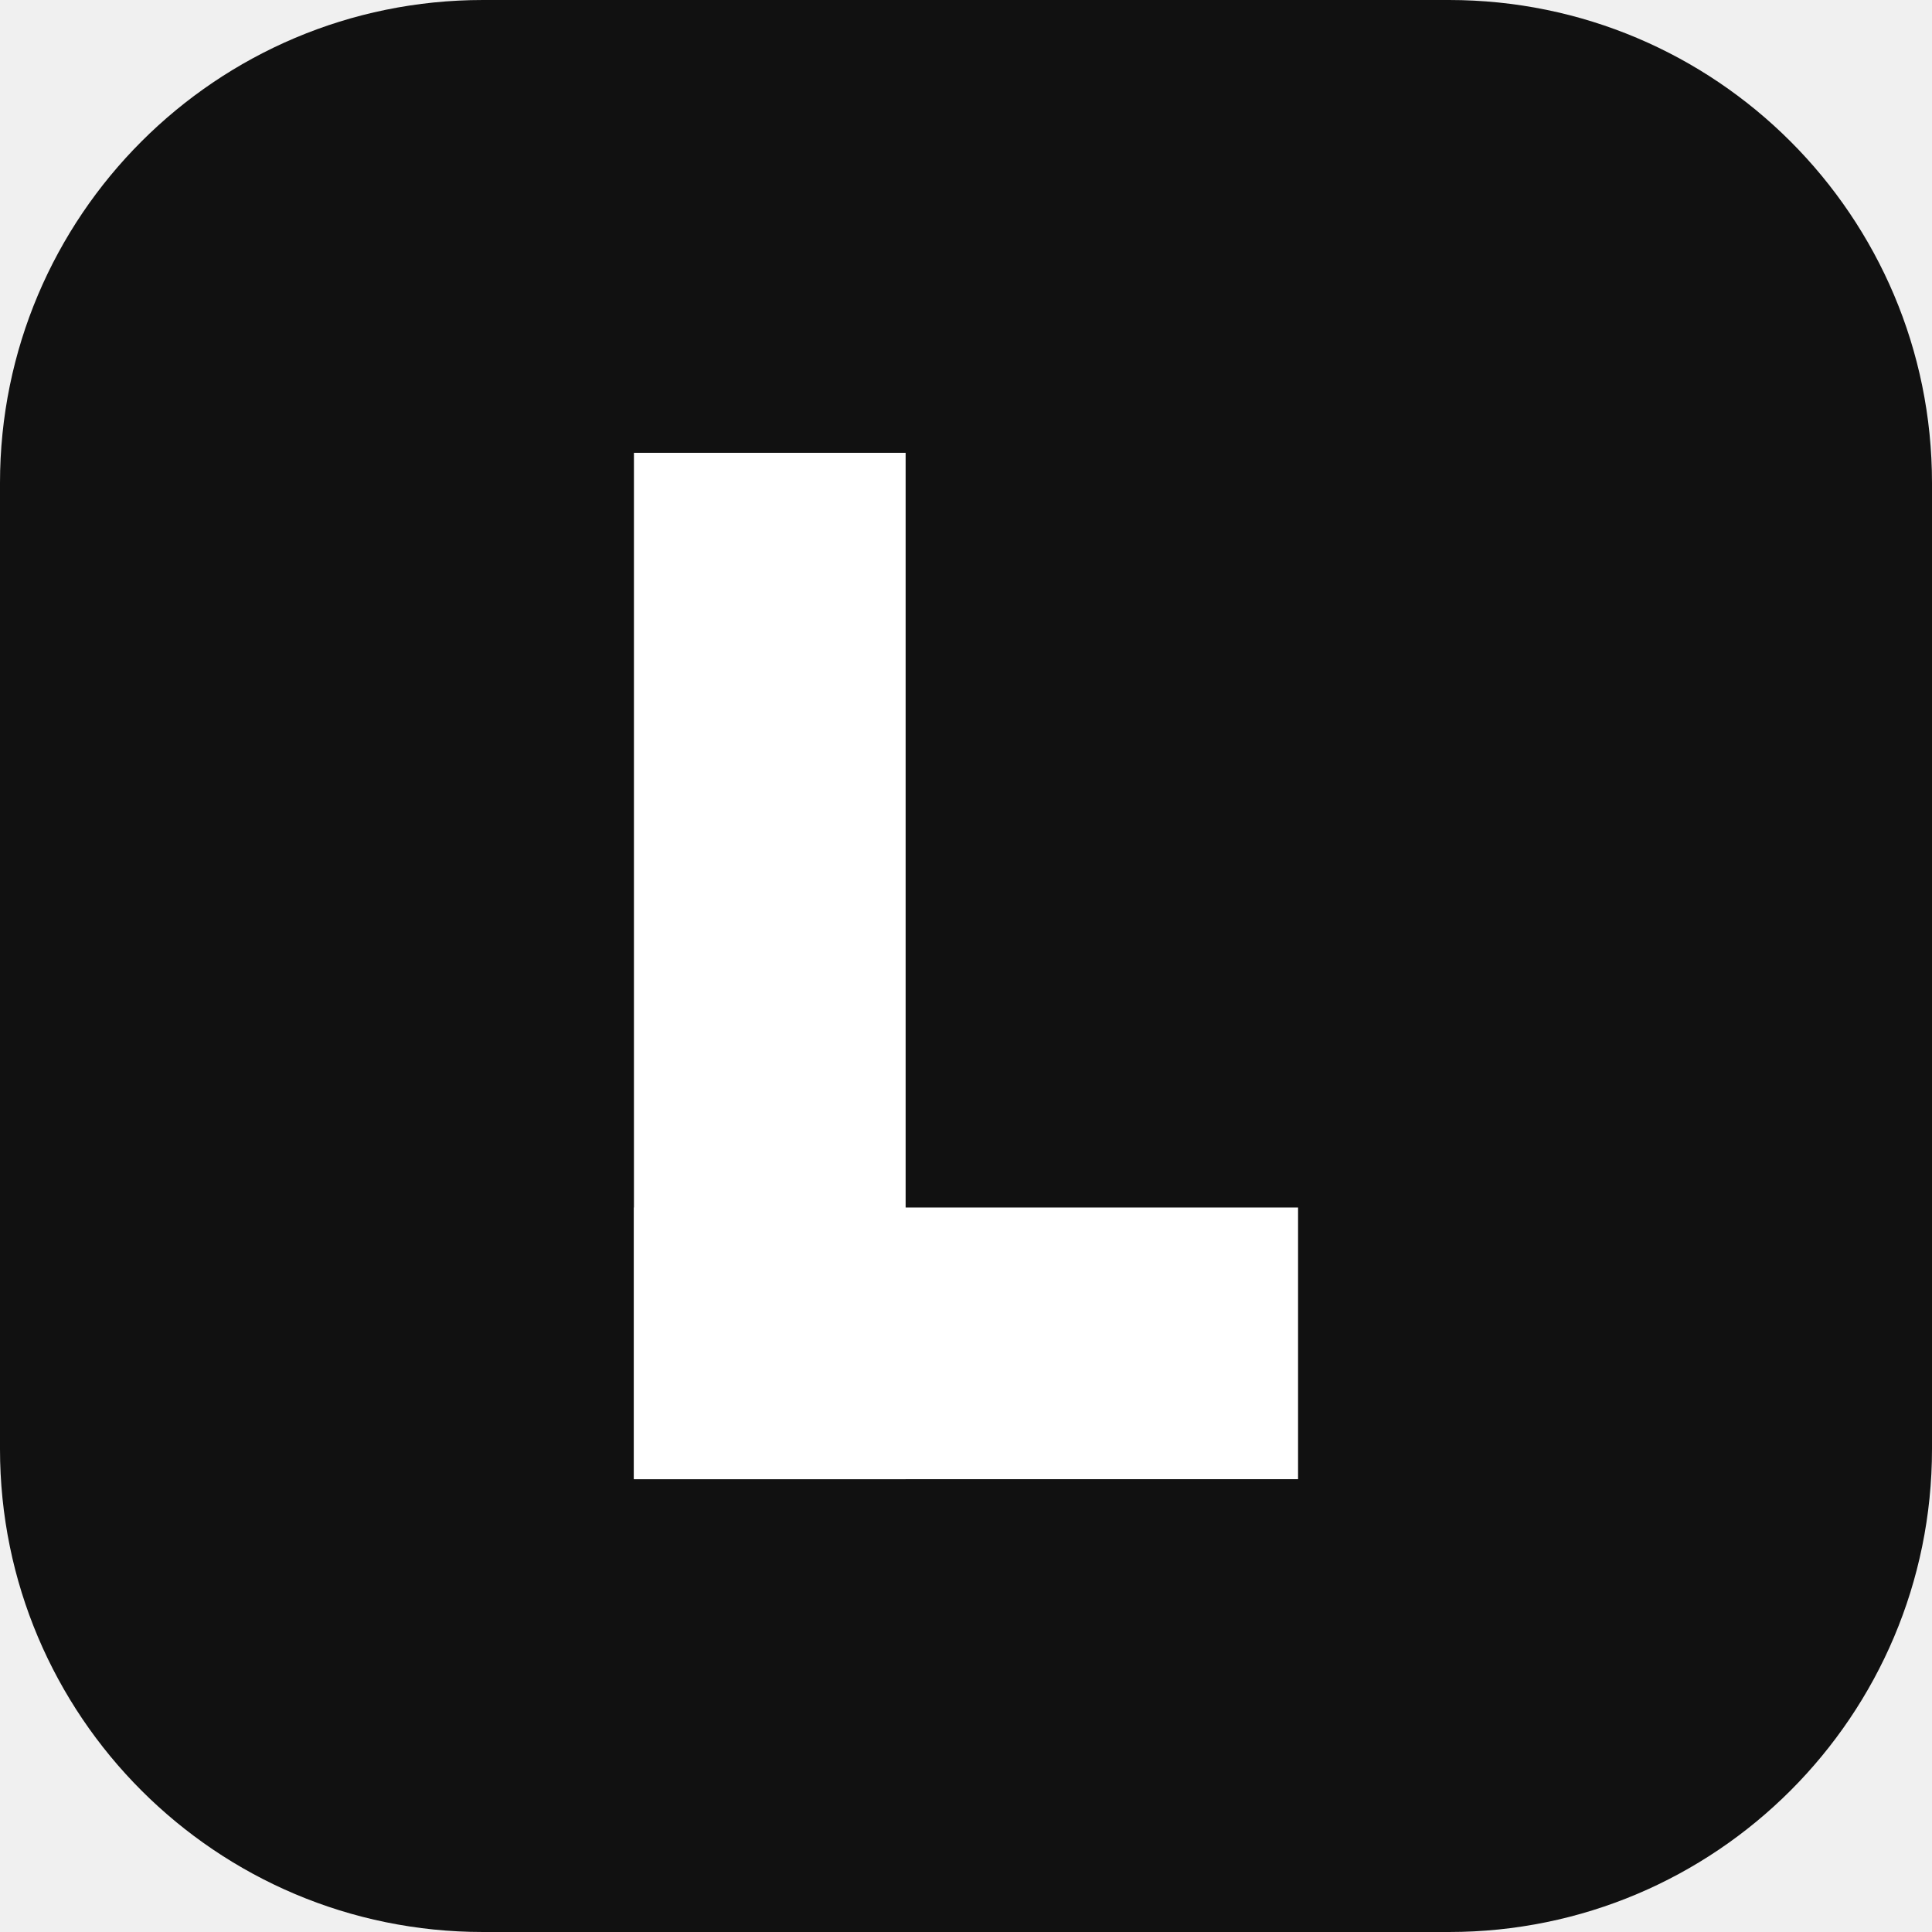
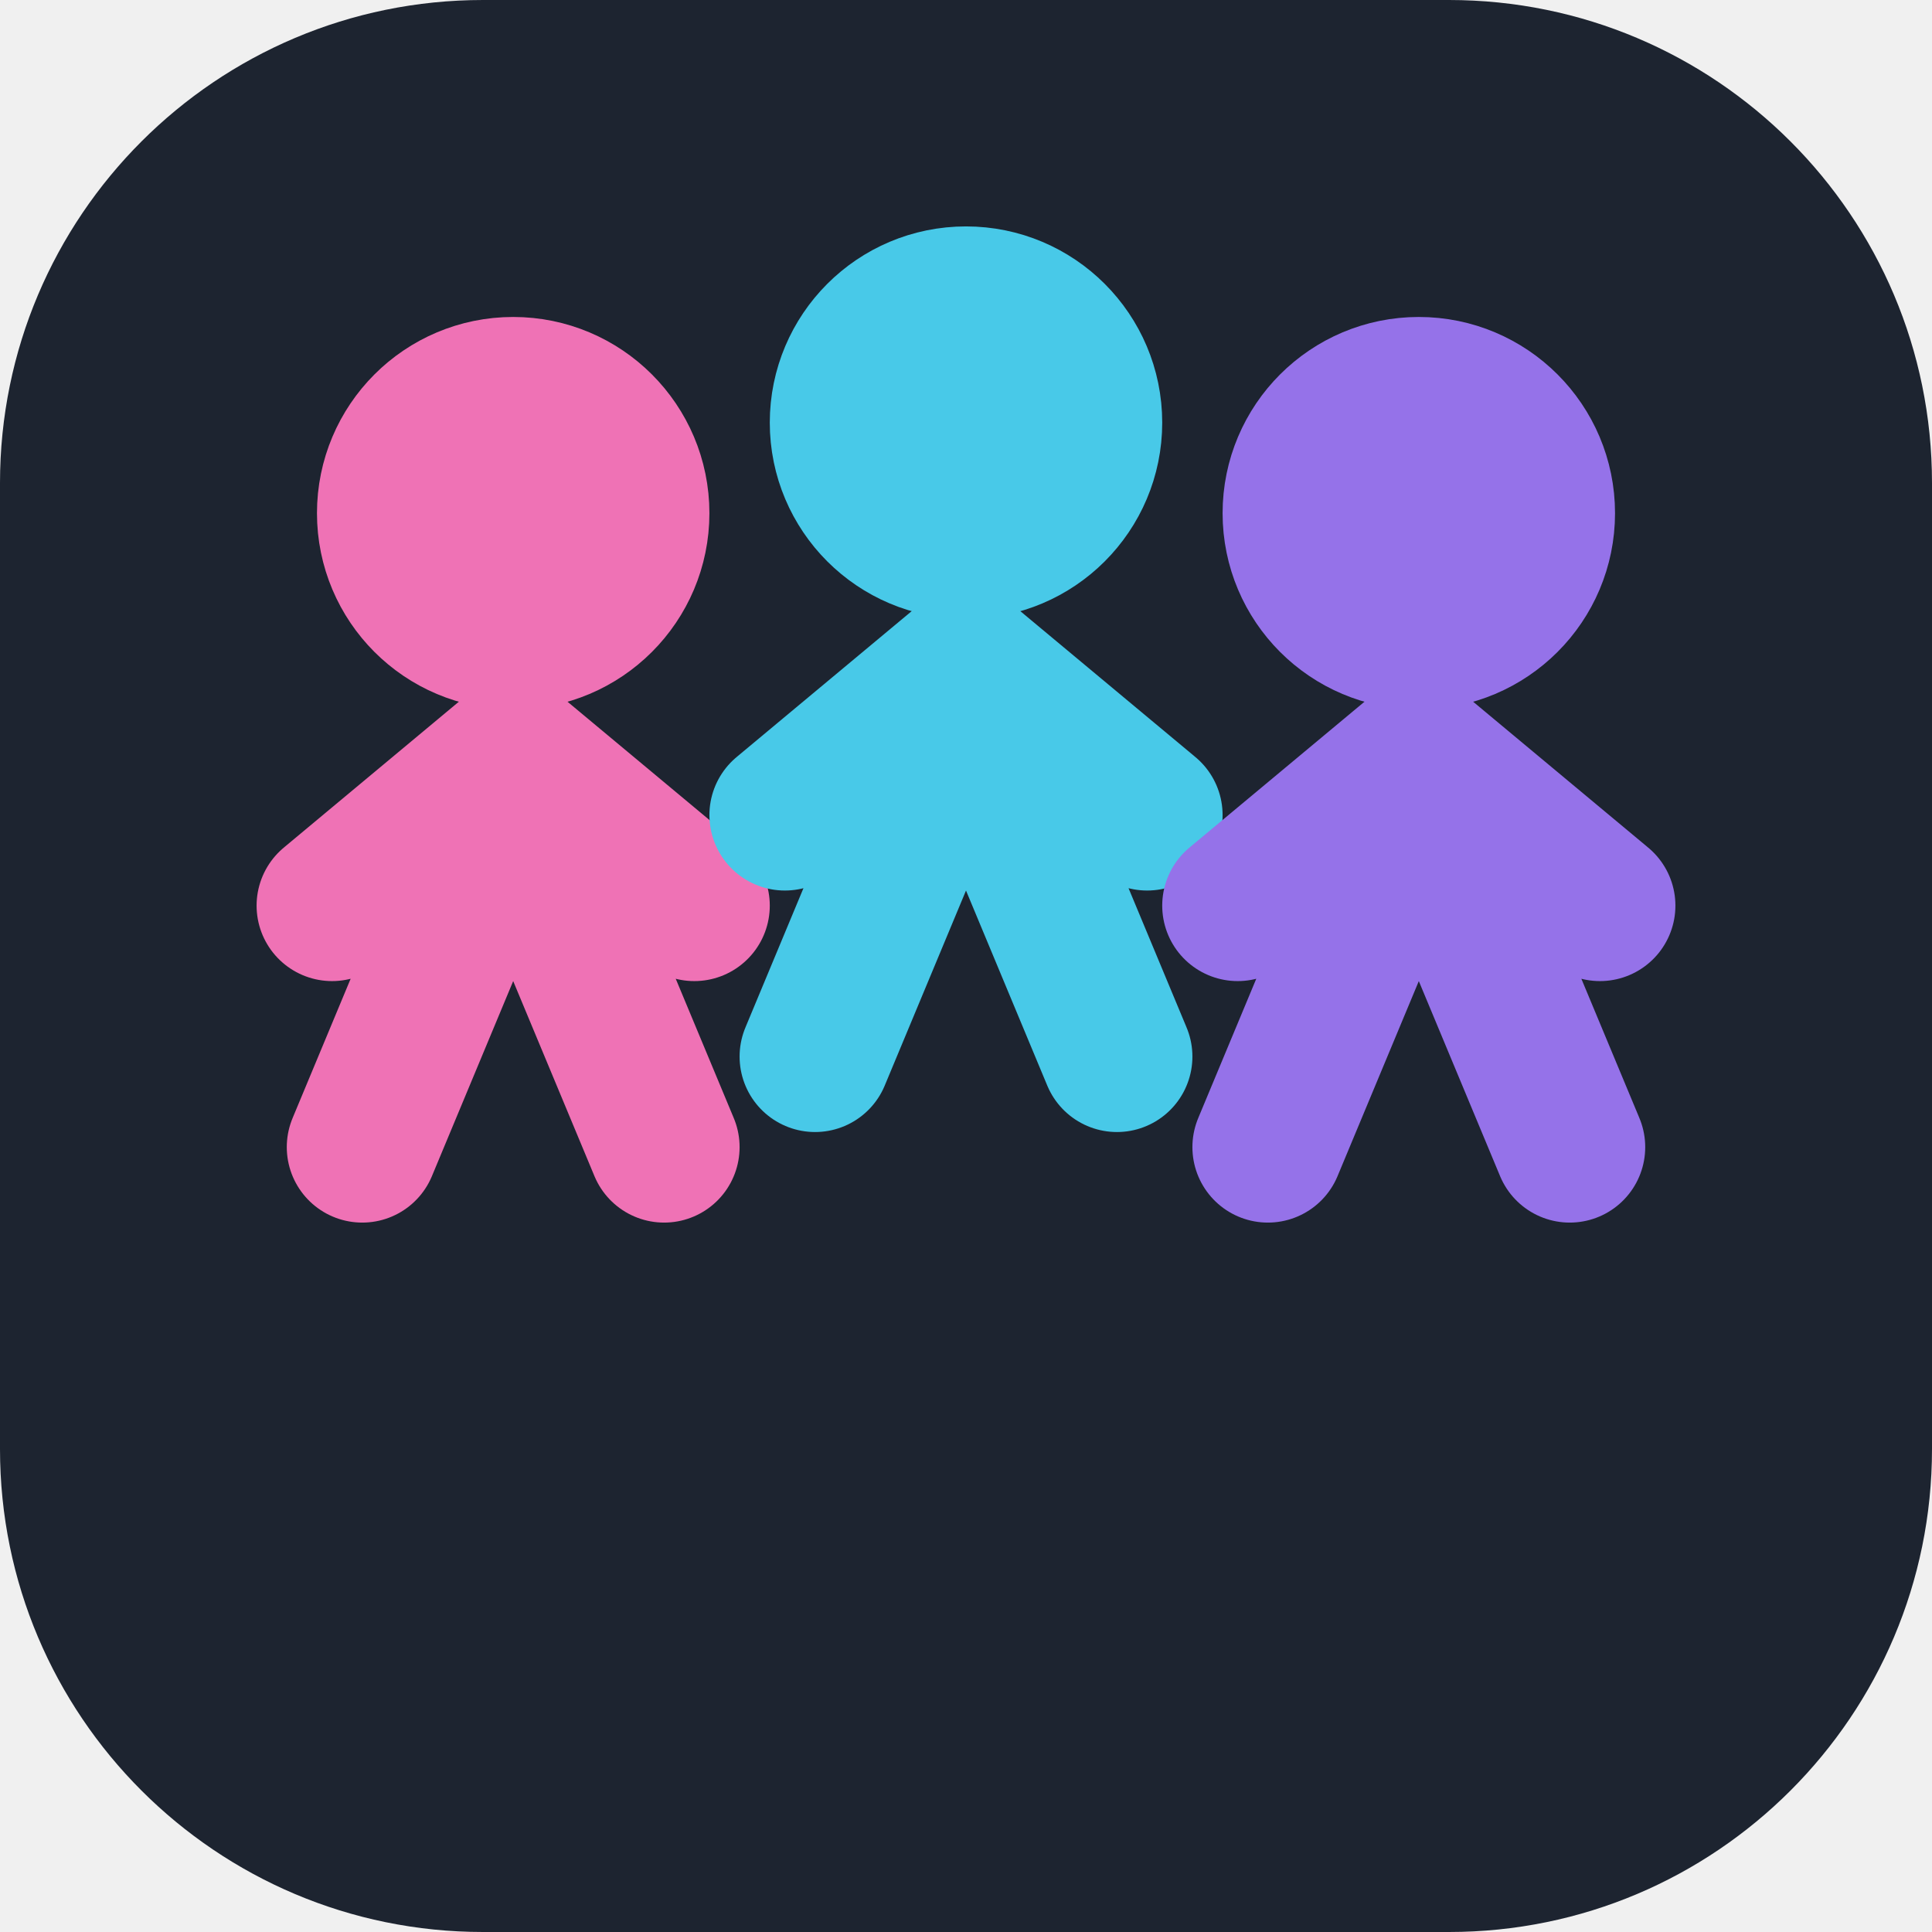
- <svg xmlns="http://www.w3.org/2000/svg" width="64" height="64" viewBox="0 0 64 64">
-   <rect width="64" height="64" rx="16" fill="#111111" />
-   <rect x="21" y="15" width="9" height="34" fill="#ffffff" />
-   <rect x="21" y="40" width="22" height="9" fill="#ffffff" />
+ <svg xmlns="http://www.w3.org/2000/svg" viewBox="0 0 64 64" fill="none">
+   <rect width="64" height="64" rx="16" fill="#1D2430" />
+   <g stroke-linecap="round" stroke-linejoin="round" stroke-width="5">
+     <circle cx="17" cy="17" r="4" fill="#EF72B5" stroke="#EF72B5" />
+     <path d="m17 25-6 5m6-5 6 5m-6-4-5 12m5-12 5 12" stroke="#EF72B5" />
+     <circle cx="32" cy="14" r="4" fill="#48C9E8" stroke="#48C9E8" />
+     <path d="m32 22-6 5m6-5 6 5m-6-4-5 12m5-12 5 12" stroke="#48C9E8" />
+     <circle cx="47" cy="17" r="4" fill="#9572E9" stroke="#9572E9" />
+     <path d="m47 25-6 5m6-5 6 5m-6-4-5 12m5-12 5 12" stroke="#9572E9" />
+   </g>
</svg>
